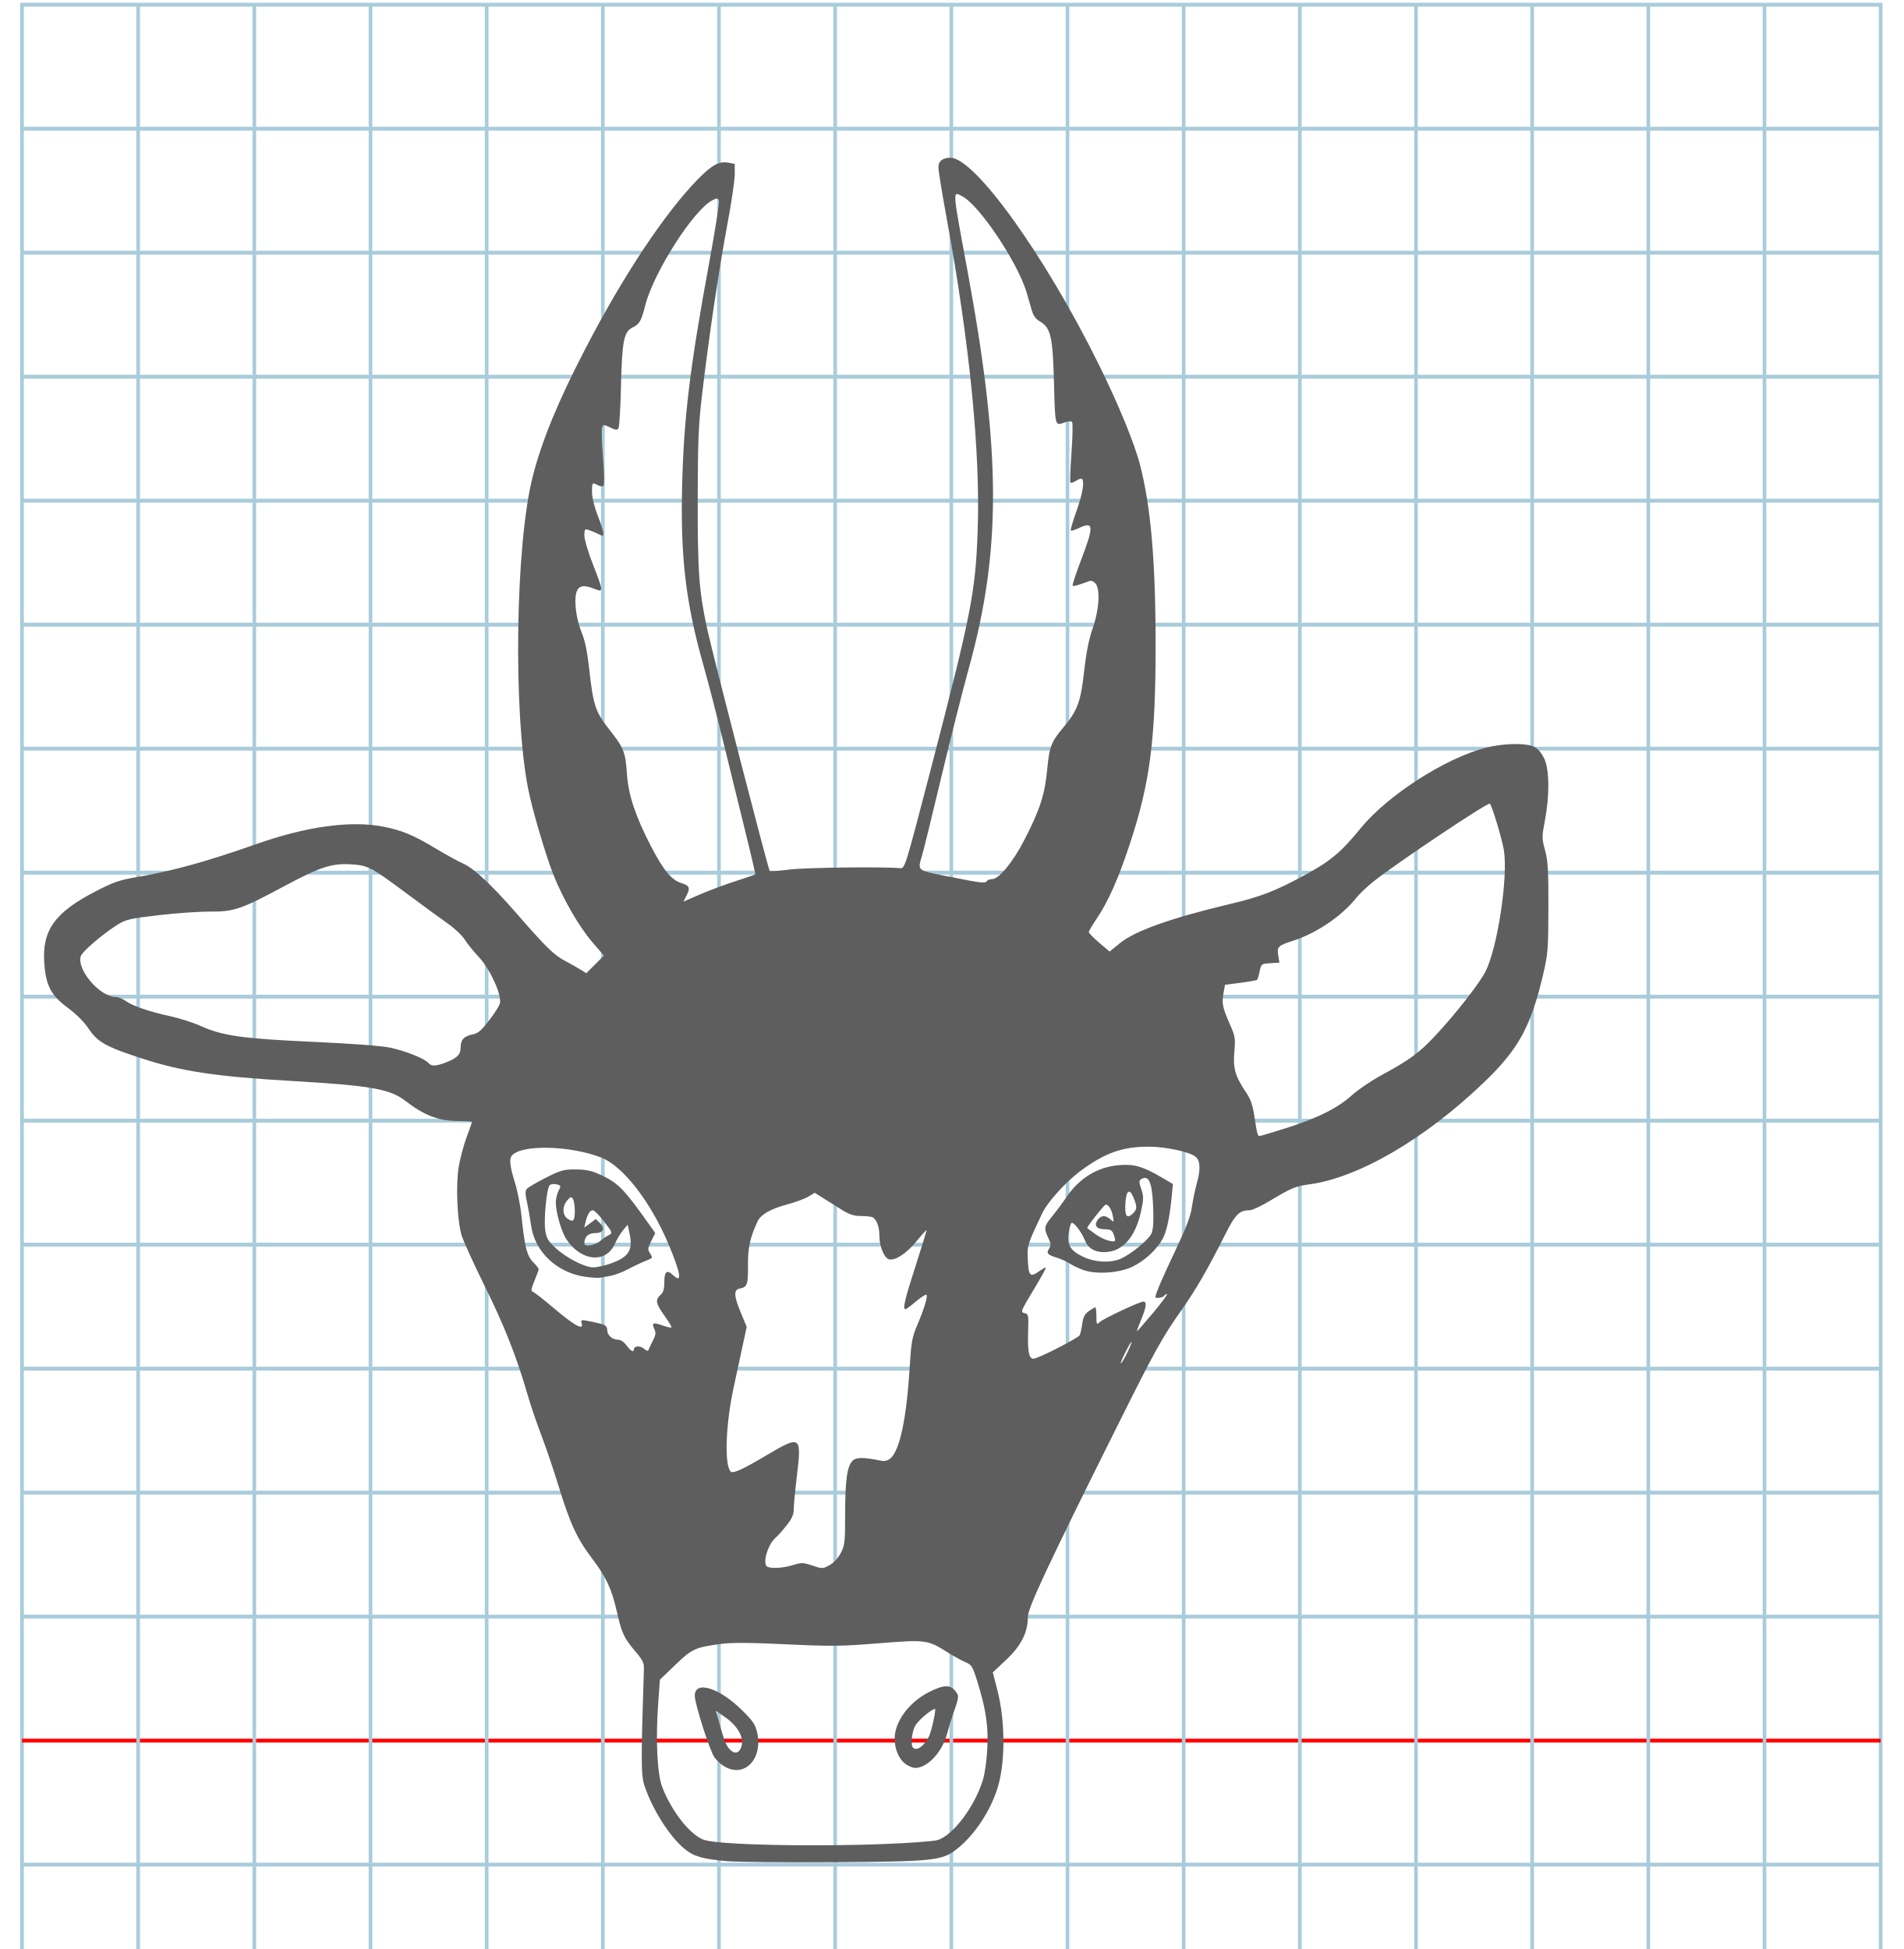
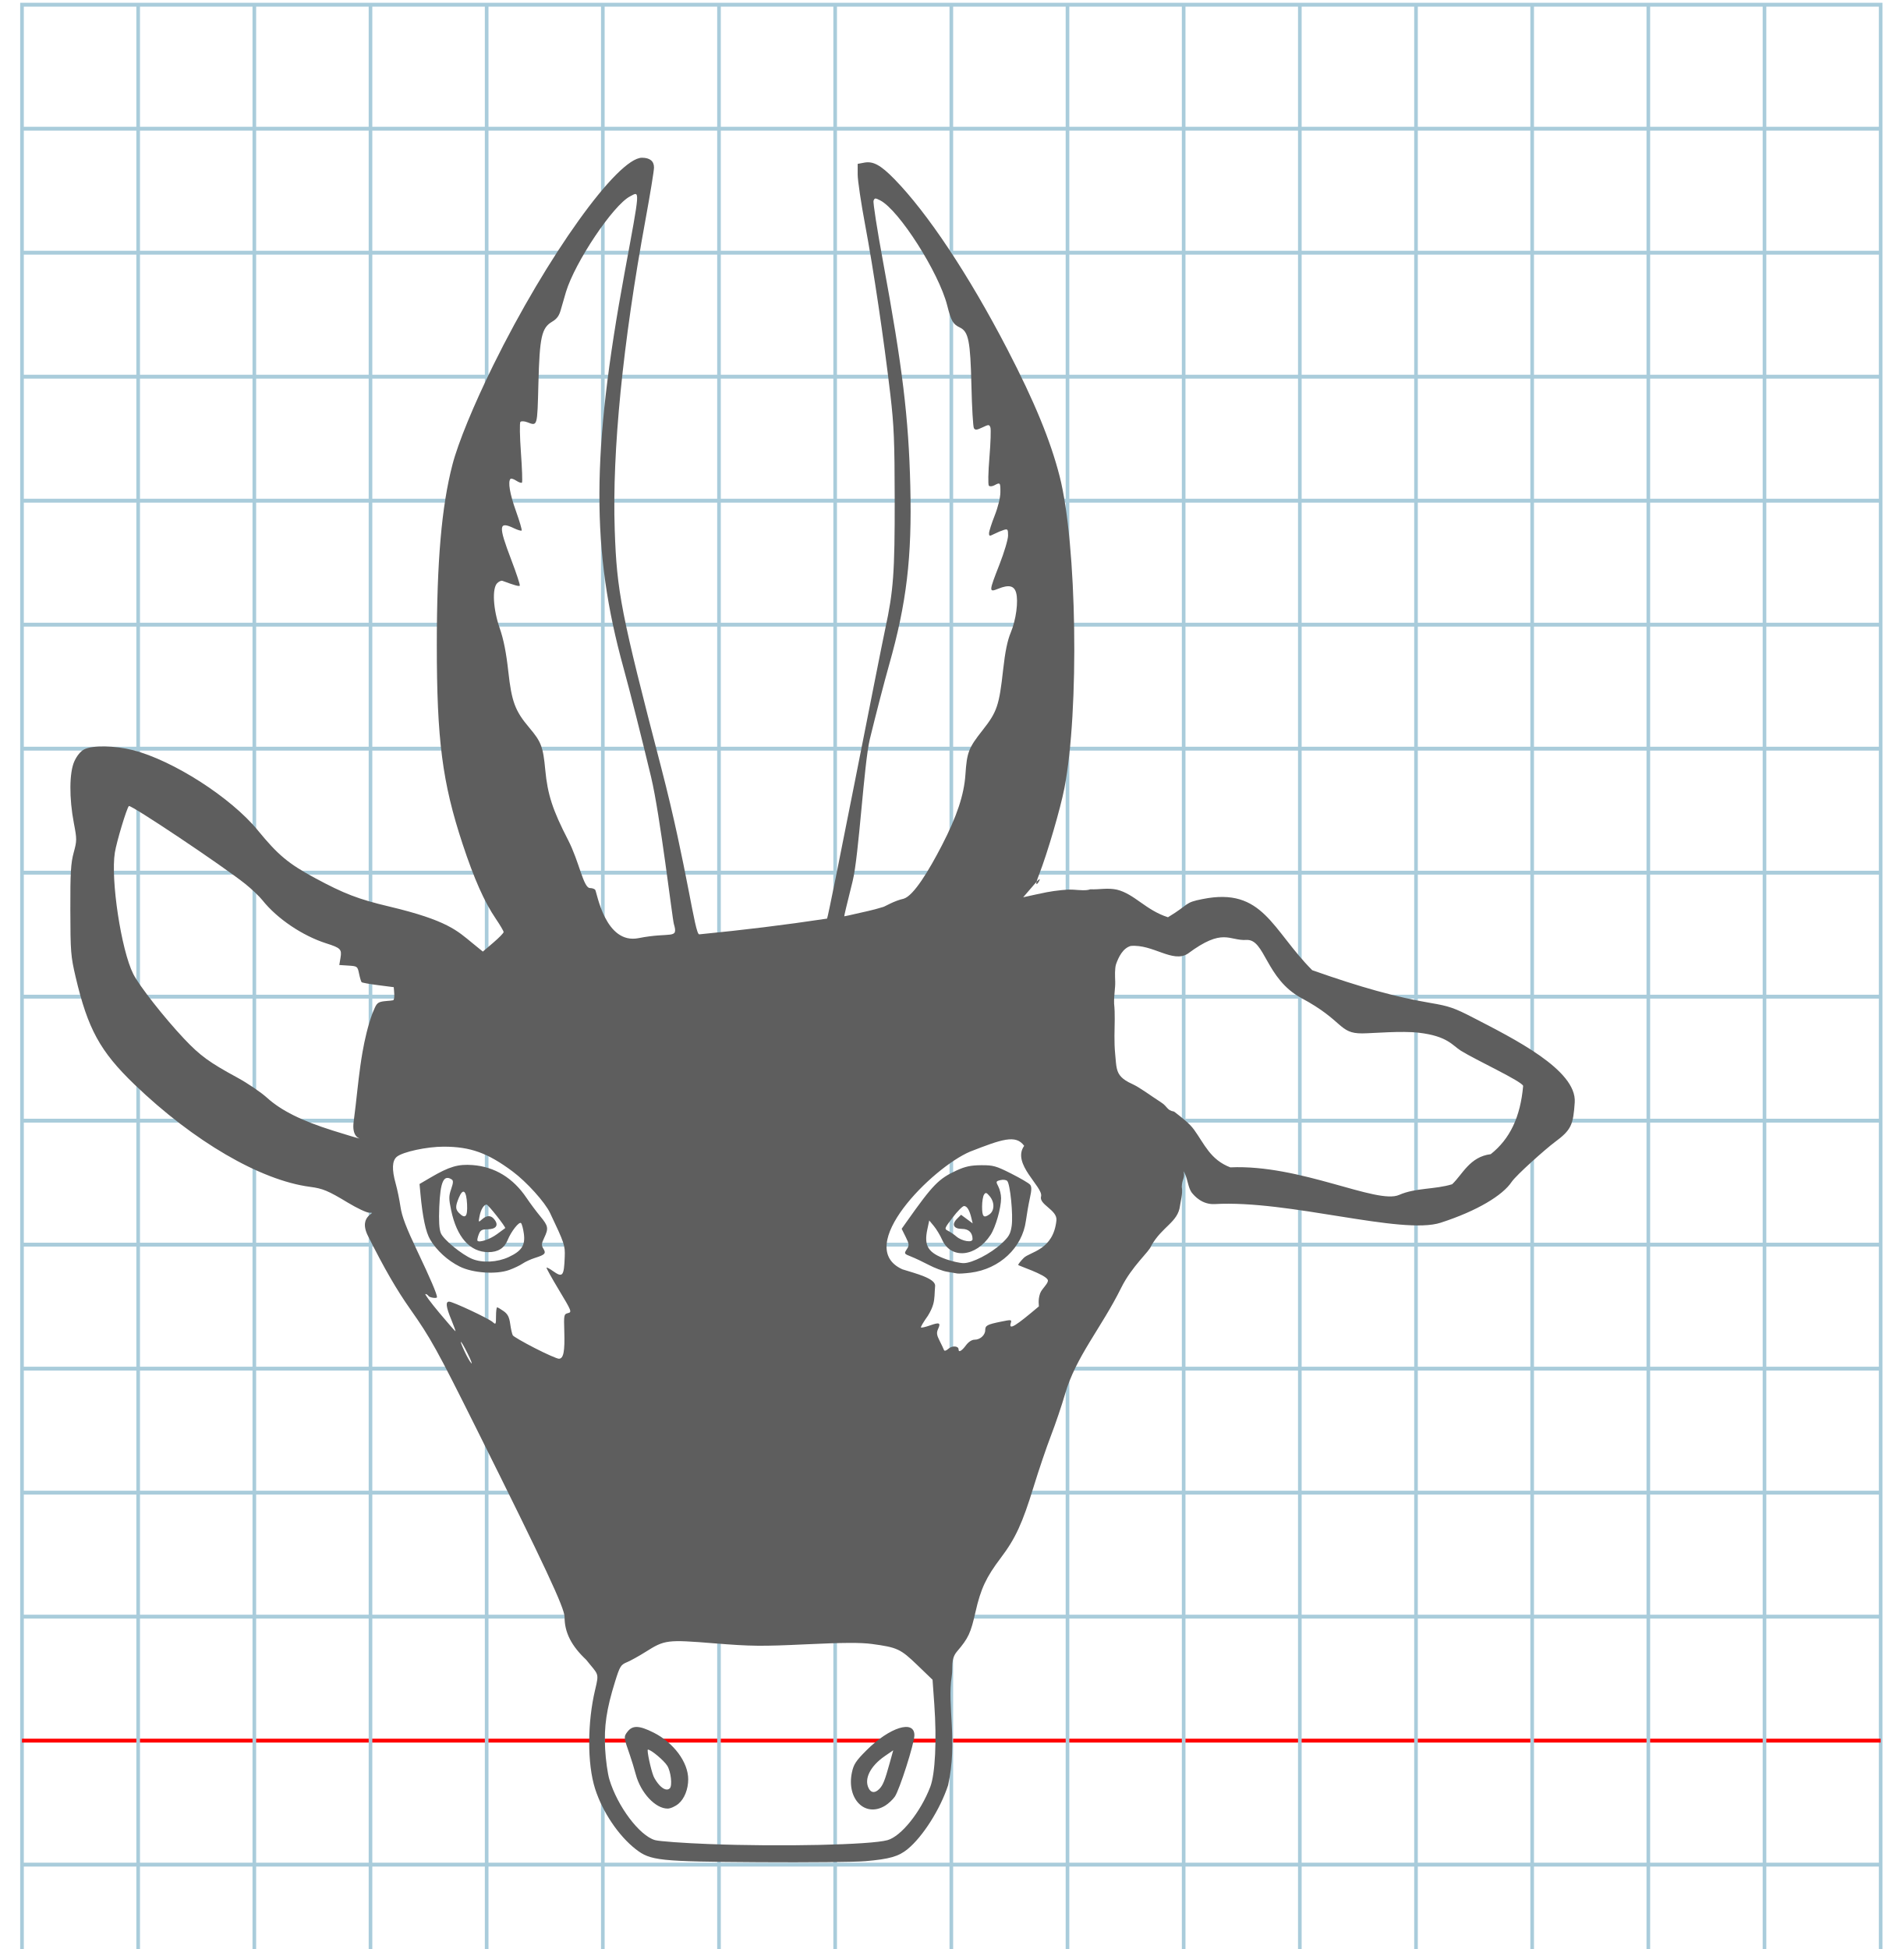
<svg xmlns="http://www.w3.org/2000/svg" version="1.1" id="Layer_1" x="0px" y="0px" width="1000" height="1024" viewBox="0 0 1000 1024" enable-background="new 0 0 512 512" xml:space="preserve">
  <defs id="defs70" />
  <g id="Grid" transform="matrix(1.907091,0,0,2.035829,11.55472,2.472511)">
    <rect x="0" stroke-miterlimit="10" width="512" height="512" id="rect4" y="0" style="fill:none;stroke:#a9ccdb;stroke-miterlimit:10" />
    <line stroke-miterlimit="10" x1="0" y1="32" x2="512" y2="32" id="line6" style="fill:none;stroke:#a9ccdb;stroke-miterlimit:10" />
    <line stroke-miterlimit="10" x1="0" y1="64" x2="512" y2="64" id="line8" style="fill:none;stroke:#a9ccdb;stroke-miterlimit:10" />
    <line stroke-miterlimit="10" x1="0" y1="96" x2="512" y2="96" id="line10" style="fill:none;stroke:#a9ccdb;stroke-miterlimit:10" />
    <line stroke-miterlimit="10" x1="0" y1="128" x2="512" y2="128" id="line12" style="fill:none;stroke:#a9ccdb;stroke-miterlimit:10" />
    <line stroke-miterlimit="10" x1="0" y1="160" x2="512" y2="160" id="line14" style="fill:none;stroke:#a9ccdb;stroke-miterlimit:10" />
    <line stroke-miterlimit="10" x1="0" y1="192" x2="512" y2="192" id="line16" style="fill:none;stroke:#a9ccdb;stroke-miterlimit:10" />
    <line stroke-miterlimit="10" x1="0" y1="224" x2="512" y2="224" id="line18" style="fill:none;stroke:#a9ccdb;stroke-miterlimit:10" />
    <line stroke-miterlimit="10" x1="0" y1="256" x2="512" y2="256" id="line20" style="fill:none;stroke:#a9ccdb;stroke-miterlimit:10" />
    <line stroke-miterlimit="10" x1="0" y1="288" x2="512" y2="288" id="line22" style="fill:none;stroke:#a9ccdb;stroke-miterlimit:10" />
    <line stroke-miterlimit="10" x1="0" y1="320" x2="512" y2="320" id="line24" style="fill:none;stroke:#a9ccdb;stroke-miterlimit:10" />
    <line stroke-miterlimit="10" x1="0" y1="352" x2="512" y2="352" id="line26" style="fill:none;stroke:#a9ccdb;stroke-miterlimit:10" />
    <line stroke-miterlimit="10" x1="0" y1="384" x2="512" y2="384" id="line28" style="fill:none;stroke:#a9ccdb;stroke-miterlimit:10" />
    <line stroke-miterlimit="10" x1="0" y1="416" x2="512" y2="416" id="line30" style="fill:none;stroke:#a9ccdb;stroke-miterlimit:10" />
    <line stroke-miterlimit="10" x1="0" y1="448" x2="512" y2="448" id="line32" style="fill:none;stroke:#ff0000;stroke-miterlimit:10" />
    <line stroke-miterlimit="10" x1="0" y1="480" x2="512" y2="480" id="line34" style="fill:none;stroke:#a9ccdb;stroke-miterlimit:10" />
    <line stroke-miterlimit="10" x1="32" y1="0" x2="32" y2="512" id="line36" style="fill:none;stroke:#a9ccdb;stroke-miterlimit:10" />
    <line stroke-miterlimit="10" x1="64" y1="0" x2="64" y2="512" id="line38" style="fill:none;stroke:#a9ccdb;stroke-miterlimit:10" />
    <line stroke-miterlimit="10" x1="96" y1="0" x2="96" y2="512" id="line40" style="fill:none;stroke:#a9ccdb;stroke-miterlimit:10" />
    <line stroke-miterlimit="10" x1="128" y1="0" x2="128" y2="512" id="line42" style="fill:none;stroke:#a9ccdb;stroke-miterlimit:10" />
    <line stroke-miterlimit="10" x1="160" y1="0" x2="160" y2="512" id="line44" style="fill:none;stroke:#a9ccdb;stroke-miterlimit:10" />
    <line stroke-miterlimit="10" x1="192" y1="0" x2="192" y2="512" id="line46" style="fill:none;stroke:#a9ccdb;stroke-miterlimit:10" />
    <line stroke-miterlimit="10" x1="224" y1="0" x2="224" y2="512" id="line48" style="fill:none;stroke:#a9ccdb;stroke-miterlimit:10" />
    <line stroke-miterlimit="10" x1="256" y1="0" x2="256" y2="512" id="line50" style="fill:none;stroke:#a9ccdb;stroke-miterlimit:10" />
    <line stroke-miterlimit="10" x1="288" y1="0" x2="288" y2="512" id="line52" style="fill:none;stroke:#a9ccdb;stroke-miterlimit:10" />
    <line stroke-miterlimit="10" x1="320" y1="0" x2="320" y2="512" id="line54" style="fill:none;stroke:#a9ccdb;stroke-miterlimit:10" />
    <line stroke-miterlimit="10" x1="352" y1="0" x2="352" y2="512" id="line56" style="fill:none;stroke:#a9ccdb;stroke-miterlimit:10" />
    <line stroke-miterlimit="10" x1="384" y1="0" x2="384" y2="512" id="line58" style="fill:none;stroke:#a9ccdb;stroke-miterlimit:10" />
    <line stroke-miterlimit="10" x1="416" y1="0" x2="416" y2="512" id="line60" style="fill:none;stroke:#a9ccdb;stroke-miterlimit:10" />
    <line stroke-miterlimit="10" x1="448" y1="0" x2="448" y2="512" id="line62" style="fill:none;stroke:#a9ccdb;stroke-miterlimit:10" />
    <line stroke-miterlimit="10" x1="480" y1="0" x2="480" y2="512" id="line64" style="fill:none;stroke:#a9ccdb;stroke-miterlimit:10" />
  </g>
-   <path style="fill:#5e5e5e" d="m 381.818,977.847 c -12.638,-1.116 -17.33,-2.46 -22.036,-6.308 -8.001,-6.544 -17.165,-20.996 -21.287,-33.572 -1.756,-5.358 -1.785,-13.463 -0.218,-61.247 0.098,-2.977 -0.723,-4.641 -4.438,-9 -6.031,-7.076 -7.21,-9.598 -9.757,-20.862 -2.738,-12.107 -5.578,-18.178 -13.258,-28.334 -7.733,-10.226 -11.355,-18.087 -17.35,-37.652 -2.612,-8.525 -6.695,-20.554 -9.073,-26.731 -2.378,-6.177 -5.691,-15.963 -7.362,-21.747 -5.669,-19.62 -12.135,-35.965 -22.558,-57.022 -5.717,-11.55 -11.13,-23.475 -12.029,-26.5 -2.265,-7.623 -3.04,-26.141 -1.495,-35.718 0.687,-4.257 2.549,-11.268 4.139,-15.579 1.59,-4.311 2.89,-8 2.89,-8.196 0,-0.196 -3.271,-0.374 -7.27,-0.395 -10.318,-0.054 -17.797,-2.906 -27.73,-10.574 -8.19,-6.322 -18.213,-8.066 -60.5,-10.523 -38.862,-2.259 -56.964,-4.975 -77.5,-11.63 -19.269,-6.244 -23.664,-8.677 -28.346,-15.688 -2.429,-3.637 -6.509,-7.728 -11.074,-11.104 -8.769,-6.485 -11.504,-11.721 -12.317,-23.576 -1.169,-17.058 5.534,-26.47 26.628,-37.391 9.934,-5.143 12.737,-6.11 22.479,-7.759 18.095,-3.063 36.556,-8.176 62.13,-17.209 26.31,-9.293 49.601,-12.524 66.662,-9.246 9.826,1.888 16.018,4.453 27.615,11.441 5.348,3.222 11.893,6.813 14.545,7.98 5.688,2.501 15.221,11.432 28.467,26.669 15.003,17.257 19.313,21.455 25.211,24.554 3.025,1.589 6.739,3.682 8.253,4.651 l 2.753,1.762 4.631,-4.631 4.631,-4.631 -6.012,-6.985 c -7.063,-8.206 -15.632,-23.069 -20.594,-35.719 -4.228,-10.779 -11.192,-34.557 -13.261,-45.279 -7.906,-40.966 -6.58,-128.276 2.488,-163.792 4.806,-18.825 13.296,-39.448 27.552,-66.929 20.138,-38.819 41.817,-71.458 59.371,-89.387 7.116,-7.268 11.065,-9.414 15.714,-8.542 l 3.472,0.651 0,5.609 c 0,3.085 -1.78,15.072 -3.955,26.639 -4.358,23.173 -9.781,59.708 -13.215,89.03 -1.893,16.161 -2.233,24.378 -2.278,55 -0.056,38.286 0.662,48.118 4.965,68 2.942,13.593 32.084,126.435 32.85,127.201 0.305,0.306 4.96,-0.015 10.344,-0.712 8.254,-1.068 49.217,-1.576 58.241,-0.722 2.422,0.229 2.62,-0.412 16.244,-52.768 21.147,-81.265 23.338,-92.472 24.439,-125 1.399,-41.317 -4.22,-97.908 -16.2,-163.16 -2.44,-13.288 -4.436,-25.535 -4.436,-27.215 0,-3.352 2.189,-5.125 6.325,-5.125 12.836,0 49.845,51.631 78.071,108.917 10.369,21.043 18.528,40.912 21.497,52.348 5.705,21.976 8.199,50.733 8.209,94.653 0.011,49.903 -2.898,72.385 -13.534,104.601 -6.067,18.379 -11.408,30.411 -17.442,39.296 -2.269,3.342 -4.126,6.496 -4.126,7.01 0,0.513 2.457,3.033 5.461,5.598 l 5.46,4.665 5.444,-4.434 c 7.947,-6.473 26.968,-13.244 57.635,-20.518 16.163,-3.833 23.648,-6.707 38.858,-14.92 14.084,-7.604 19.448,-12.079 30.142,-25.14 14.065,-17.179 44.461,-36.694 65.556,-42.09 9.499,-2.429 21.315,-2.621 25.581,-0.415 1.915,0.99 3.831,3.3 5.184,6.25 2.689,5.865 2.801,19.329 0.269,32.546 -1.616,8.438 -1.611,9.187 0.105,15.5 1.507,5.544 1.795,10.491 1.752,30.133 -0.048,21.949 -0.231,24.266 -2.768,35.11 -6.387,27.295 -12.853,39.137 -30.821,56.438 -31.133,29.977 -66.263,50.474 -92.358,53.887 -6.686,0.874 -9.436,2.024 -19.785,8.266 -4.832,2.915 -9.873,5.299 -11.203,5.299 -5.487,0 -7.537,2.083 -13.238,13.453 -8.623,17.197 -14.991,28.223 -22.263,38.547 -10.661,15.135 -14.02,21.206 -34.854,63 -35.934,72.087 -46.189,94.01 -46.173,98.712 0.029,8.041 -3.546,15.114 -11.337,22.436 l -7.075,6.648 2.379,9.227 c 4.288,16.632 4.278,38.535 -0.023,51.977 -3.88,12.126 -12.322,24.667 -21.33,31.684 -7.746,6.035 -12.096,6.495 -64.599,6.84 -25.575,0.168 -50.851,-0.079 -56.169,-0.549 z m 82.169,-8.98 c 13.475,-0.515 26.28,-1.446 28.456,-2.069 8.168,-2.34 19.748,-17.744 24.001,-31.926 0.907,-3.025 1.906,-10.225 2.22,-16 0.64,-11.767 -0.705,-20.884 -5.218,-35.357 -2.518,-8.076 -2.985,-8.836 -6.27,-10.209 -1.952,-0.816 -6.318,-3.232 -9.702,-5.368 -10.134,-6.401 -11.248,-6.541 -36.102,-4.541 -19.533,1.571 -24.733,1.626 -48.385,0.513 -19.465,-0.916 -28.624,-0.961 -34.5,-0.168 -13.293,1.794 -15.002,2.588 -23.778,11.04 l -8.051,7.754 -0.918,12.918 c -1.342,18.874 -0.477,36.602 2.115,43.362 5.092,13.28 15.331,26.023 22.499,28.002 8.969,2.476 55.673,3.498 93.633,2.048 z m -83.611,-40.899 c -1.711,-1.044 -4.005,-3.179 -5.096,-4.746 -2.479,-3.558 -10.292,-28.061 -10.292,-32.278 0,-8.287 12.989,-4.221 25.116,7.862 5.562,5.542 6.788,7.392 7.693,11.614 3.001,13.995 -6.897,23.965 -17.421,17.548 z m 8.576,-9.029 c 2.637,-4.927 -0.729,-11.744 -8.409,-17.027 l -4.431,-3.049 1.884,6.799 c 2.537,9.156 3.526,11.604 5.479,13.556 2.195,2.195 4.208,2.092 5.477,-0.279 z m 86.141,7.37 c -3.099,-2.608 -5.09,-7.613 -5.1,-12.82 -0.017,-8.957 7.635,-19.281 18.207,-24.565 7.547,-3.771 10.973,-3.901 13.635,-0.518 2.114,2.688 2.082,3.009 -1.24,12.466 -0.87,2.475 -2.25,7.004 -3.068,10.064 -2.582,9.658 -10.285,17.923 -16.713,17.932 -1.47,0.002 -4.045,-1.15 -5.721,-2.561 z m 9.951,-9.686 c 1.174,-1.238 2.598,-3.375 3.165,-4.75 1.431,-3.474 3.655,-14 2.958,-14 -1.628,0 -8.446,5.695 -10.184,8.507 -1.914,3.098 -2.737,10.418 -1.329,11.826 1.254,1.254 3.255,0.667 5.39,-1.583 z m -68.557,-94.313 c 4.608,-1.421 5.416,-1.402 10.308,0.238 5.17,1.733 5.402,1.728 8.936,-0.198 2.227,-1.213 4.522,-3.68 5.942,-6.384 2.143,-4.083 2.313,-5.608 2.313,-20.701 0,-17.778 1.083,-25.252 4.046,-27.934 1.928,-1.745 5.874,-1.725 14.491,0.073 2.175,0.454 3.668,0.113 5.257,-1.199 4.868,-4.018 8.448,-20.843 10.072,-47.332 0.845,-13.788 1.281,-16.273 3.942,-22.5 3.66,-8.563 5.715,-15.309 4.91,-16.115 -0.331,-0.331 -2.795,1.247 -5.475,3.506 -2.68,2.26 -5.181,4.109 -5.558,4.109 -1.581,0 -0.359,-5.226 5.322,-22.768 3.304,-10.203 5.89,-18.668 5.746,-18.811 -0.144,-0.144 -2.56,2.547 -5.369,5.98 -5.052,6.173 -10.861,10.03 -14.175,9.413 -2.549,-0.475 -5.207,-6.664 -5.209,-12.129 0,-4.773 -1.281,-8.503 -3.401,-9.919 -0.605,-0.404 -3.37,-0.742 -6.144,-0.75 -4.004,-0.012 -6.17,-0.723 -10.5,-3.448 -3.001,-1.888 -7.363,-4.628 -9.695,-6.088 l -4.239,-2.655 -3.261,1.984 c -1.794,1.091 -6.861,2.956 -11.261,4.144 -8.898,2.403 -13.802,5.249 -15.562,9.031 -3.931,8.446 -5.078,13.771 -4.981,23.122 0.104,9.992 -0.38,11.299 -4.457,12.049 -3.085,0.567 -2.924,3.967 0.585,12.398 l 3.205,7.699 -2.292,10.625 c -1.261,5.844 -3.354,15.575 -4.651,21.625 -4.143,19.318 -4.851,40.396 -1.47,43.777 1.207,1.207 6.221,-1.075 18.912,-8.608 17.805,-10.569 18.39,-10.181 15.91,10.52 -0.943,7.871 -1.711,15.958 -1.707,17.971 0.01,2.743 -0.953,4.873 -3.826,8.5 -2.109,2.662 -4.617,5.485 -5.573,6.273 -4.31,3.551 -7.314,14.206 -4.343,15.405 2.493,1.006 8.358,0.607 13.25,-0.901 z m 176.037,-112.32 c 3.349,-7.229 2.118,-6.372 -1.629,1.133 -1.716,3.438 -2.585,5.74 -1.931,5.117 0.654,-0.623 2.256,-3.436 3.56,-6.25 z m -36.936,-1.691 c 5.98,-3.066 11.187,-6.082 11.57,-6.702 0.383,-0.62 0.994,-3.286 1.356,-5.924 0.508,-3.695 1.305,-5.256 3.47,-6.798 1.546,-1.101 3.079,-2.001 3.406,-2.001 0.328,0 0.596,2.095 0.596,4.655 0,4.367 0.108,4.558 1.75,3.078 2.111,-1.902 20.933,-10.733 22.875,-10.733 1.982,0 1.665,2.678 -1.117,9.448 -1.345,3.271 -2.347,6.034 -2.226,6.14 0.12,0.106 3.941,-4.258 8.49,-9.698 4.549,-5.44 7.838,-9.89 7.309,-9.89 -0.529,0 -1.24,0.45 -1.58,1 -0.562,0.909 -4.5,1.477 -4.5,0.649 0,-1.62 3.467,-9.747 10.212,-23.933 5.981,-12.582 8.226,-18.465 8.963,-23.5 0.541,-3.694 1.679,-9.191 2.527,-12.216 2.096,-7.469 1.894,-12.099 -0.617,-14.132 -3.183,-2.578 -15.802,-5.29 -24.586,-5.285 -14.049,0.008 -23.193,3.299 -36.244,13.045 -7.409,5.533 -16.968,16.136 -19.659,21.807 -7.565,15.942 -7.924,17.017 -7.698,23.064 0.381,10.214 1.099,11.062 6.254,7.391 1.629,-1.16 3.117,-1.948 3.306,-1.75 0.189,0.198 -2.772,5.534 -6.581,11.859 -6.605,10.968 -6.822,11.525 -4.693,12.035 2.132,0.511 2.22,0.939 1.948,9.523 -0.338,10.672 0.403,14.441 2.84,14.441 0.966,0 6.649,-2.509 12.629,-5.575 z m 13.399,-41.081 c -2.475,-0.896 -5.625,-2.403 -7,-3.348 -1.375,-0.945 -4.3,-2.285 -6.5,-2.978 -5.266,-1.658 -5.916,-2.379 -4.373,-4.85 1.081,-1.732 1.014,-2.65 -0.418,-5.652 -2.407,-5.047 -2.195,-6.224 2.041,-11.34 2.062,-2.491 5.325,-6.869 7.25,-9.728 7.022,-10.431 16.675,-16.306 28.253,-17.198 7.638,-0.588 12.291,0.787 22.084,6.526 l 5.837,3.421 -0.473,5.151 c -1.123,12.24 -2.804,20.15 -5.11,24.048 -3.389,5.73 -9.147,10.997 -15.473,14.155 -6.91,3.449 -19.211,4.294 -26.118,1.793 z m 19.553,-5.802 c 5.498,-2.297 15.037,-10.137 16.432,-13.507 0.869,-2.098 1.128,-6.458 0.821,-13.801 -0.555,-13.262 -2.295,-17.117 -6.514,-14.436 -0.932,0.592 -0.873,1.739 0.256,5.018 1.278,3.711 1.282,5.123 0.031,11.126 -2.97,14.244 -9.901,22.058 -19.565,22.058 -5.039,0 -8.412,-2.103 -10.102,-6.299 -1.843,-4.575 -6.072,-9.942 -7.057,-8.957 -0.46,0.46 -1.125,2.944 -1.478,5.52 -0.837,6.108 1.111,9.124 7.949,12.308 6.013,2.8 13.897,3.198 19.227,0.971 z m -3.496,-12.891 c -0.818,-2.152 -1.65,-2.651 -4.41,-2.651 -4.489,0 -6.099,-1.91 -4.062,-4.818 1.847,-2.636 4.08,-2.78 6.739,-0.432 1.939,1.712 1.967,1.677 1.323,-1.655 -0.673,-3.482 -2.259,-6.095 -3.698,-6.095 -0.833,0 -10.331,12.05 -9.766,12.39 0.174,0.105 2.109,1.523 4.3,3.151 3.74,2.78 9.672,4.72 10.3,3.37 0.156,-0.334 -0.171,-1.801 -0.725,-3.259 z m 10.371,-11.223 c 1.956,-1.955 1.972,-3.533 0.086,-8.049 -2.191,-5.243 -3.961,-3.827 -4.312,3.45 -0.318,6.596 0.902,7.923 4.226,4.599 z m -262.429,71.678 c 0,-1.86 3.35,-2.101 5.291,-0.381 1.272,1.127 2.144,1.369 2.393,0.663 0.215,-0.611 1.246,-2.789 2.292,-4.839 1.522,-2.985 1.681,-4.209 0.8,-6.143 -1.518,-3.33 -0.769,-3.668 4.225,-1.906 2.372,0.837 4.513,1.321 4.758,1.076 0.245,-0.245 -1.4,-3.023 -3.656,-6.173 -4.617,-6.448 -4.975,-8.302 -2.102,-10.902 1.469,-1.33 2,-3.08 2,-6.596 0,-5.766 1.329,-6.883 4.57,-3.838 4.945,4.645 4.207,-0.534 -2.289,-16.066 -9.358,-22.375 -23.987,-41.244 -35.429,-45.699 -16.636,-6.477 -42.688,-6.931 -47.087,-0.821 -1.301,1.807 -0.792,5.837 1.769,14.02 1.377,4.4 2.955,12.5 3.507,18 1.578,15.719 2.796,20.492 6.068,23.763 1.59,1.59 2.89,3.246 2.89,3.68 0,0.434 -0.994,3.181 -2.208,6.104 -1.754,4.221 -1.93,5.407 -0.855,5.765 0.744,0.248 5.451,3.916 10.459,8.151 11.778,9.96 16.531,12.532 15.157,8.203 -0.548,-1.728 -0.24,-1.763 5.348,-0.612 7.123,1.468 8.1,2.002 8.1,4.433 0,2.592 2.675,5.012 5.542,5.012 1.506,0 3.224,1.117 4.617,3 2.182,2.951 3.842,3.862 3.842,2.107 z m -25,-38.092 c -15.242,-1.937 -27.133,-13.105 -29.033,-27.269 -0.461,-3.435 -1.402,-8.797 -2.092,-11.915 -0.957,-4.326 -0.978,-6.002 -0.088,-7.074 0.641,-0.773 5.114,-3.397 9.94,-5.831 7.946,-4.008 9.434,-4.421 15.773,-4.377 5.396,0.038 8.329,0.66 12.798,2.717 9.509,4.375 12.504,7.444 26.302,26.96 l 2.634,3.725 -2.095,4.234 c -1.913,3.866 -1.962,4.435 -0.572,6.557 1.473,2.248 1.399,2.372 -2.272,3.809 -2.087,0.817 -6.269,2.79 -9.294,4.385 -3.025,1.595 -7.3,3.201 -9.5,3.57 -2.2,0.368 -4.675,0.791 -5.5,0.939 -0.825,0.148 -3.975,-0.045 -7,-0.429 z m 12.693,-6.998 c 9.644,-3.389 11.927,-6.973 10.051,-15.771 l -0.996,-4.668 -2.451,2.961 c -1.348,1.628 -3.29,4.848 -4.314,7.154 -4.646,10.458 -17.838,9.15 -25.455,-2.524 -2.655,-4.069 -5.531,-14.13 -5.521,-19.313 0,-1.846 0.651,-4.591 1.439,-6.102 1.365,-2.616 1.313,-2.776 -1.079,-3.377 -1.382,-0.347 -2.99,-0.153 -3.574,0.432 -1.581,1.581 -3.2,17.979 -2.341,23.706 0.631,4.206 1.474,5.654 5.399,9.271 5.717,5.268 15.322,10.214 19.836,10.214 1.851,0 5.904,-0.892 9.008,-1.983 z m -5.193,-12.026 c 1.1,-0.957 3.001,-2.257 4.225,-2.888 2.21,-1.139 2.194,-1.187 -2.322,-7.125 -2.501,-3.288 -5.173,-5.978 -5.94,-5.978 -1.559,0 -2.857,2.121 -3.858,6.304 l -0.671,2.804 3.052,-2.257 3.052,-2.257 2.119,2.119 c 2.947,2.947 1.8,5.286 -2.592,5.286 -3.538,0 -5.567,1.971 -5.567,5.409 0,2.014 5.637,1.074 8.5,-1.419 z m -13.515,-15.8 c -0.01,-2.58 -0.468,-5.366 -1.02,-6.191 -0.858,-1.28 -1.295,-1.154 -2.985,0.861 -2.651,3.161 -2.565,7.616 0.183,9.541 3.017,2.113 3.839,1.207 3.822,-4.211 z m 373.481,-43.295 c 16.525,-5.204 27.203,-10.523 34.648,-17.261 3.228,-2.921 10.26,-7.693 15.627,-10.605 14.713,-7.982 19.593,-11.545 27.969,-20.423 10.353,-10.972 23.559,-27.805 26.689,-34.018 6.333,-12.571 11.945,-49.641 9.659,-63.799 -0.925,-5.732 -6.212,-23.278 -7.359,-24.425 -0.925,-0.926 -49.377,31.491 -61.191,40.94 -3.304,2.643 -7.367,6.512 -9.027,8.599 -7.661,9.626 -20.97,18.612 -33.481,22.605 -7.572,2.417 -8.242,3.098 -7.481,7.604 l 0.637,3.771 -4.788,0.308 c -4.695,0.302 -4.804,0.384 -5.602,4.249 -0.448,2.167 -1.05,4.176 -1.338,4.465 -0.288,0.288 -4.204,0.996 -8.701,1.573 l -8.177,1.049 -0.793,4.486 c -0.947,5.356 -0.528,7.372 3.384,16.298 2.773,6.327 2.937,7.365 2.307,14.595 -0.75,8.596 0.498,12.778 6.439,21.581 2.139,3.169 3.264,6.5 4.117,12.187 1.372,9.148 1.677,10.326 2.681,10.326 0.411,0 6.613,-1.847 13.781,-4.104 z M 234.217,558.217 c 6.008,-2.328 7.77,-4.127 7.77,-7.928 0,-4.011 1.827,-5.974 6.352,-6.823 2.737,-0.513 4.508,-2.018 8.57,-7.279 2.816,-3.648 5.39,-7.709 5.72,-9.024 1.083,-4.317 -5.161,-18.054 -11.041,-24.29 -2.852,-3.025 -6.22,-7.194 -7.484,-9.264 -1.264,-2.07 -5.294,-5.868 -8.957,-8.441 -3.663,-2.572 -13.41,-9.702 -21.66,-15.843 -18.727,-13.94 -20.166,-14.683 -29.5,-15.226 -9.814,-0.571 -16.083,1.52 -35,11.674 -22.228,11.931 -26.174,13.28 -38.552,13.18 -5.667,-0.045 -17.836,0.797 -27.041,1.872 -15.162,1.771 -17.201,2.243 -21.661,5.015 -7.857,4.884 -18.774,14.298 -19.38,16.711 -1.857,7.398 10.348,21.322 18.69,21.322 1.175,0 3.425,0.918 5.001,2.041 3.726,2.653 12.218,5.558 23.443,8.018 4.95,1.085 12.04,3.352 15.755,5.038 11.539,5.235 21.948,6.72 58.829,8.389 20.854,0.944 36.236,2.105 40.916,3.089 7.971,1.676 18.222,5.783 20.108,8.055 1.498,1.805 3.926,1.729 9.122,-0.285 z m 152.287,-95.299 c 5.479,-1.755 10.097,-3.326 10.262,-3.491 0.165,-0.165 -2.368,-11.045 -5.629,-24.177 -3.261,-13.132 -8.445,-34.227 -11.52,-46.877 -3.075,-12.65 -7.63,-30.198 -10.122,-38.996 -9.224,-32.564 -12.072,-56.579 -11.15,-94.004 0.887,-36.019 4.105,-62.533 14.278,-117.647 3.111,-16.856 5.374,-31.384 5.029,-32.285 -0.568,-1.479 -0.909,-1.493 -3.517,-0.145 -9.872,5.105 -30.73,37.801 -35.157,55.111 -2.161,8.45 -2.974,9.855 -6.781,11.723 -4.436,2.176 -5.417,7.177 -5.958,30.379 -0.271,11.625 -0.862,21.733 -1.313,22.463 -0.669,1.082 -1.484,1.011 -4.411,-0.385 -3.378,-1.611 -3.63,-1.612 -4.244,-0.011 -0.359,0.936 -0.131,8.011 0.507,15.724 0.656,7.927 0.783,14.4 0.292,14.89 -0.491,0.491 -1.756,0.393 -2.91,-0.225 -3.05,-1.632 -3.176,-1.486 -3.139,3.657 0.021,2.838 1.227,7.77 2.996,12.25 1.629,4.125 2.963,8.299 2.966,9.276 0,1.61 -0.253,1.645 -2.746,0.377 -1.512,-0.769 -3.763,-1.711 -5,-2.093 -2.049,-0.632 -2.25,-0.368 -2.25,2.95 0,2.004 2.025,8.823 4.5,15.153 5.662,14.481 5.676,14.793 0.574,12.751 -5.496,-2.199 -8.249,-1.58 -9.293,2.087 -1.288,4.525 0.022,14.278 2.821,21.005 1.746,4.196 2.943,10.047 3.99,19.495 2.091,18.88 3.197,22.136 10.794,31.779 7.398,9.39 8.217,11.513 9.024,23.39 0.719,10.578 4.485,21.9 12.333,37.076 6.801,13.152 11.03,18.307 16.316,19.891 4.292,1.286 4.716,2.465 2.458,6.832 l -1.483,2.868 8.761,-3.8 c 4.818,-2.09 13.244,-5.236 18.723,-6.991 z m 131.983,-0.045 c 0.34,-0.55 1.581,-1 2.758,-1 3.552,0 10.898,-8.957 16.929,-20.641 8.077,-15.648 10.729,-23.811 11.937,-36.748 1.131,-12.114 2.122,-14.735 8.364,-22.111 7.506,-8.87 9.302,-13.679 11.059,-29.615 1.094,-9.915 2.46,-16.797 4.511,-22.715 3.472,-10.021 4.076,-20.893 1.313,-23.656 -0.896,-0.896 -2.134,-1.442 -2.75,-1.213 -6.332,2.351 -8.652,3.002 -9.1,2.553 -0.291,-0.291 1.722,-6.432 4.475,-13.647 6.857,-17.974 6.645,-20.388 -1.449,-16.528 -1.937,0.924 -3.742,1.459 -4.011,1.189 -0.27,-0.27 1.075,-4.869 2.987,-10.22 3.236,-9.055 4.321,-15.471 2.863,-16.93 -0.338,-0.338 -1.702,0.098 -3.031,0.969 -1.329,0.871 -2.673,1.327 -2.986,1.014 -0.313,-0.313 -0.069,-7.434 0.543,-15.823 0.612,-8.389 0.731,-15.636 0.264,-16.103 -0.467,-0.467 -2.077,-0.383 -3.577,0.188 -5.432,2.065 -5.277,2.602 -5.867,-20.213 -0.637,-24.624 -1.686,-29.346 -7.245,-32.626 -2.489,-1.468 -3.67,-3.108 -4.543,-6.304 -0.649,-2.376 -1.864,-6.57 -2.7,-9.32 -4.782,-15.727 -24.757,-45.538 -33.624,-50.18 -5.328,-2.789 -5.477,-4.926 2.779,39.787 17.526,94.912 17.682,146.16 0.633,207.892 -3.266,11.825 -9.804,37.7 -14.529,57.5 -4.725,19.8 -9.246,38.219 -10.046,40.931 -2.475,8.391 -3.152,7.84 13.795,11.224 17.503,3.495 19.403,3.715 20.25,2.344 z" id="path3807" />
+   <path style="fill:#5e5e5e" d="m 454.744,977.847 c 12.638,-1.116 17.33,-2.46 22.036,-6.308 8.001,-6.544 17.165,-20.996 21.287,-33.572 5.105,-22.929 -0.539,-41.802 1.913,-57.27 0.733,-4.624 -0.671,-8.944 2.743,-12.977 6.031,-7.076 7.21,-9.598 9.757,-20.862 2.738,-12.107 5.578,-18.178 13.258,-28.334 7.733,-10.226 11.355,-18.087 17.35,-37.652 2.612,-8.525 6.695,-20.554 9.073,-26.731 2.378,-6.177 5.691,-15.963 7.362,-21.747 5.669,-19.62 19.048,-34.708 29.47,-55.765 5.717,-11.55 14.9,-19.076 15.799,-22.101 5.789,-10.262 14.043,-12.291 15.114,-21.051 0.308,-2.521 1.5,-6.019 0.959,-9.878 -0.004,-4.1 1.754,-4.332 0.948,-8.066 -3.195,-6.647 -4.985,-4.412 -8.4,-5.289 -1.825,-0.766 -2.232,-1.554 -5.862,-4.435 -2.748,-2.058 -2.769,-0.059 -6.986,-1.787 -3.625,-0.351 -3.711,-4.883 -3.905,-7.896 -0.089,-1.381 -1.799,-1.812 -1.353,-2.469 0.897,-1.321 -4.91,-1.678 -1.453,-1.158 2.783,0.403 1.502,9.667 4.246,10.805 3.983,1.651 10.305,7.218 13.685,7.454 13.4,0.619 10.611,10.353 14.155,15.667 1.619,2.112 5.687,6.519 12.168,6.197 38.862,-2.259 98.226,16.438 118.762,9.783 19.269,-6.244 32.551,-14.396 37.232,-21.406 2.429,-3.637 18.061,-17.504 22.626,-20.88 8.769,-6.485 9.727,-9.055 10.539,-20.91 1.169,-17.058 -32.193,-33.58 -53.288,-44.5 -9.934,-5.143 -12.737,-6.11 -22.479,-7.759 -18.095,-3.063 -36.556,-8.176 -62.13,-17.209 -21.142,-21.156 -25.786,-43.815 -57.597,-37.378 -9.826,1.888 -6.592,2.568 -18.189,9.556 -11.676,-3.706 -17.61,-12.267 -26.893,-14.513 -4.92,-1.044 -9.263,0.041 -13.952,-0.166 -1.982,0.803 -5.531,0.43 -8.804,0.194 -2.214,-0.119 -4.313,0.015 -6.405,0.249 -2.774,0.279 -5.149,0.625 -7.586,1.079 -1.945,0.384 -3.788,0.773 -5.64,1.173 -2.189,0.473 -4.389,0.964 -6.784,1.485 l 6.012,-6.985 c 7.063,-8.206 -2.586,7.59 2.376,-5.06 4.228,-10.779 11.192,-34.557 13.261,-45.279 7.906,-40.966 6.58,-128.276 -2.488,-163.792 -4.806,-18.825 -13.296,-39.448 -27.552,-66.929 -20.138,-38.819 -41.817,-71.458 -59.371,-89.387 -7.116,-7.268 -11.065,-9.414 -15.714,-8.542 l -3.472,0.651 0,5.609 c 0,3.085 1.78,15.072 3.955,26.639 4.358,23.173 9.781,59.708 13.215,89.03 1.893,16.161 2.233,24.378 2.278,55 0.056,38.286 -0.662,48.118 -4.965,68 -2.942,13.593 -29.806,151.491 -30.572,152.258 -23.047,3.46 -43.647,5.964 -67.127,8.268 -2.422,0.229 -6.355,-35.17 -19.979,-87.526 -21.147,-81.265 -23.338,-92.472 -24.439,-125 -1.399,-41.317 4.22,-97.908 16.2,-163.16 2.44,-13.288 4.436,-25.535 4.436,-27.215 0,-3.352 -2.189,-5.125 -6.325,-5.125 -12.836,0 -49.845,51.631 -78.071,108.917 -10.369,21.043 -18.528,40.912 -21.497,52.348 -5.705,21.976 -8.199,50.733 -8.209,94.653 -0.011,49.903 2.898,72.385 13.534,104.601 6.067,18.379 11.408,30.411 17.442,39.296 2.269,3.342 4.126,6.496 4.126,7.01 0,0.513 -2.457,3.033 -5.461,5.598 l -5.46,4.665 -5.444,-4.434 c -7.947,-6.473 -13.144,-11.988 -43.811,-19.261 -16.163,-3.833 -23.648,-6.707 -38.858,-14.92 -14.084,-7.604 -19.448,-12.079 -30.142,-25.14 -14.065,-17.179 -44.461,-36.694 -65.556,-42.09 -9.499,-2.429 -21.315,-2.621 -25.581,-0.415 -1.915,0.99 -3.831,3.3 -5.184,6.25 -2.689,5.865 -2.801,19.329 -0.269,32.546 1.616,8.438 1.611,9.187 -0.105,15.5 -1.507,5.544 -1.795,10.491 -1.752,30.133 0.048,21.949 0.231,24.266 2.768,35.11 6.387,27.295 12.853,39.137 30.821,56.438 31.132,29.977 66.263,50.474 92.358,53.887 6.686,0.874 9.436,2.024 19.785,8.266 4.832,2.915 9.873,5.299 11.203,5.299 5.487,0 -6.287,0.826 -0.586,12.196 8.623,17.197 14.991,28.223 22.263,38.547 10.661,15.135 14.02,21.206 34.854,63 35.934,72.087 46.189,94.01 46.173,98.712 -0.029,8.041 3.546,15.114 11.337,22.436 6.456,8.138 6.923,6.536 4.696,15.875 -3.983,16.707 -4.278,38.535 0.023,51.977 3.88,12.126 12.322,24.667 21.33,31.684 7.746,6.035 12.096,6.495 64.599,6.84 25.575,0.168 50.851,-0.079 56.169,-0.549 z m -82.169,-8.98 c -13.475,-0.515 -26.28,-1.446 -28.456,-2.069 -8.168,-2.34 -19.748,-17.744 -24.001,-31.926 -0.907,-3.025 -1.906,-10.225 -2.22,-16 -0.64,-11.767 0.705,-20.884 5.218,-35.357 2.518,-8.076 2.985,-8.836 6.27,-10.209 1.952,-0.816 6.318,-3.232 9.702,-5.368 10.134,-6.401 11.248,-6.541 36.102,-4.541 19.533,1.571 24.733,1.626 48.385,0.513 19.465,-0.916 28.624,-0.961 34.5,-0.168 13.293,1.794 15.002,2.588 23.778,11.04 l 8.051,7.754 0.918,12.918 c 1.342,18.874 0.477,36.602 -2.115,43.362 -5.092,13.28 -15.331,26.023 -22.499,28.002 -8.969,2.476 -55.673,3.498 -93.633,2.048 z m 92.409,-20.163 c 1.711,-1.044 4.005,-3.179 5.096,-4.746 2.479,-3.558 10.292,-28.061 10.292,-32.278 0,-8.287 -12.989,-4.221 -25.116,7.862 -5.562,5.542 -6.788,7.392 -7.693,11.614 -3.001,13.995 6.897,23.965 17.421,17.548 z m -8.576,-9.029 c -2.637,-4.927 0.729,-11.744 8.409,-17.027 l 4.431,-3.049 -1.884,6.799 c -2.537,9.156 -3.526,11.604 -5.479,13.556 -2.195,2.195 -4.208,2.092 -5.477,-0.279 z m -99.966,7.998 c 3.099,-2.608 5.09,-7.613 5.1,-12.82 0.017,-8.957 -7.635,-19.281 -18.207,-24.565 -7.547,-3.771 -10.973,-3.901 -13.635,-0.518 -2.114,2.688 -2.082,3.009 1.24,12.466 0.87,2.475 2.25,7.004 3.068,10.064 2.582,9.658 10.285,17.923 16.713,17.932 1.47,0.002 4.045,-1.15 5.721,-2.561 z m -9.951,-9.686 c -1.174,-1.238 -2.598,-3.375 -3.165,-4.75 -1.431,-3.474 -3.655,-14 -2.958,-14 1.628,0 8.446,5.695 10.184,8.507 1.914,3.098 2.737,10.418 1.329,11.826 -1.254,1.254 -3.255,0.667 -5.39,-1.583 z M 244.037,709.989 c -3.349,-7.229 -2.118,-6.372 1.629,1.133 1.716,3.438 2.585,5.74 1.931,5.117 -0.654,-0.623 -2.256,-3.436 -3.56,-6.25 z m 36.936,-1.691 c -5.98,-3.066 -11.187,-6.082 -11.57,-6.702 -0.383,-0.62 -0.994,-3.286 -1.356,-5.924 -0.508,-3.695 -1.305,-5.256 -3.47,-6.798 -1.546,-1.101 -3.079,-2.001 -3.406,-2.001 -0.328,0 -0.596,2.095 -0.596,4.655 0,4.367 -0.108,4.558 -1.75,3.078 -2.111,-1.902 -20.933,-10.733 -22.875,-10.733 -1.982,0 -1.665,2.678 1.117,9.448 1.345,3.271 2.347,6.034 2.226,6.14 -0.12,0.106 -3.941,-4.258 -8.49,-9.698 -4.549,-5.44 -7.838,-9.89 -7.309,-9.89 0.529,0 1.24,0.45 1.58,1 0.562,0.909 4.5,1.477 4.5,0.649 0,-1.62 -3.467,-9.747 -10.212,-23.933 -5.981,-12.582 -8.226,-18.465 -8.963,-23.5 -0.541,-3.694 -1.679,-9.191 -2.527,-12.216 -2.096,-7.469 -1.894,-12.099 0.617,-14.132 3.183,-2.578 15.802,-5.29 24.586,-5.285 14.049,0.008 23.193,3.299 36.244,13.045 7.409,5.533 16.968,16.136 19.659,21.807 7.565,15.942 7.924,17.017 7.698,23.064 -0.381,10.214 -1.099,11.062 -6.254,7.391 -1.629,-1.16 -3.117,-1.948 -3.306,-1.75 -0.189,0.198 2.772,5.534 6.581,11.859 6.605,10.968 6.822,11.525 4.693,12.035 -2.132,0.511 -2.22,0.939 -1.948,9.523 0.338,10.672 -0.403,14.441 -2.84,14.441 -0.966,0 -6.649,-2.509 -12.629,-5.575 z m -13.399,-41.081 c 2.475,-0.896 5.625,-2.403 7,-3.348 1.375,-0.945 4.3,-2.285 6.5,-2.978 5.266,-1.658 5.916,-2.379 4.373,-4.85 -1.081,-1.732 -1.014,-2.65 0.418,-5.652 2.407,-5.047 2.195,-6.224 -2.041,-11.34 -2.062,-2.491 -5.325,-6.869 -7.25,-9.728 -7.022,-10.431 -16.675,-16.306 -28.253,-17.198 -7.638,-0.588 -12.291,0.787 -22.084,6.526 l -5.837,3.421 0.473,5.151 c 1.123,12.24 2.804,20.15 5.11,24.048 3.389,5.73 9.147,10.997 15.473,14.155 6.91,3.449 19.211,4.294 26.118,1.793 z m -19.553,-5.802 c -5.498,-2.297 -15.037,-10.137 -16.432,-13.507 -0.869,-2.098 -1.128,-6.458 -0.821,-13.801 0.555,-13.262 2.295,-17.117 6.514,-14.436 0.932,0.592 0.873,1.739 -0.256,5.018 -1.278,3.711 -1.282,5.123 -0.031,11.126 2.97,14.244 9.901,22.058 19.565,22.058 5.039,0 8.412,-2.103 10.102,-6.299 1.843,-4.575 6.072,-9.942 7.057,-8.957 0.46,0.46 1.125,2.944 1.478,5.52 0.837,6.108 -1.111,9.124 -7.949,12.308 -6.013,2.8 -13.897,3.198 -19.227,0.971 z m 3.496,-12.891 c 0.818,-2.152 1.65,-2.651 4.41,-2.651 4.489,0 6.099,-1.91 4.062,-4.818 -1.847,-2.636 -4.08,-2.78 -6.739,-0.432 -1.939,1.712 -1.967,1.677 -1.323,-1.655 0.673,-3.482 2.259,-6.095 3.698,-6.095 0.833,0 10.331,12.05 9.766,12.39 -0.174,0.105 -2.109,1.523 -4.3,3.151 -3.74,2.78 -9.672,4.72 -10.3,3.37 -0.156,-0.334 0.171,-1.801 0.725,-3.259 z m -10.371,-11.223 c -1.956,-1.955 -1.972,-3.533 -0.086,-8.049 2.191,-5.243 3.961,-3.827 4.312,3.45 0.318,6.596 -0.902,7.923 -4.226,4.599 z m 262.429,71.678 c 0,-1.86 -3.35,-2.101 -5.291,-0.381 -1.272,1.127 -2.144,1.369 -2.393,0.663 -0.215,-0.611 -1.246,-2.789 -2.292,-4.839 -1.522,-2.985 -1.681,-4.209 -0.8,-6.143 1.518,-3.33 0.769,-3.668 -4.225,-1.906 -2.372,0.837 -4.513,1.321 -4.758,1.076 -0.245,-0.245 1.4,-3.023 3.656,-6.173 1.437,-2.351 2.264,-4.23 2.755,-5.944 0.903,-3.152 0.672,-5.741 1.023,-9.665 0.311,-3.99 -10.15,-6.552 -17.193,-8.769 -26.069,-11.79 15.683,-53.391 35.557,-61.834 16.636,-6.477 24.026,-9.153 28.425,-3.043 -6.707,9.398 9.918,21.51 8.895,26.462 -1.377,4.4 8.597,7.168 8.045,12.668 -1.578,15.719 -13.905,16.493 -17.176,19.765 -1.59,1.59 -2.89,3.246 -2.89,3.68 0,0.434 14.324,4.958 15.538,7.881 0.553,1.761 -3.155,4.503 -4.063,7.121 -1.27,3.662 -0.478,6.639 -0.653,6.794 -11.778,9.96 -16.087,12.976 -14.713,8.648 0.548,-1.728 0.24,-1.763 -5.348,-0.612 -7.123,1.468 -8.1,2.002 -8.1,4.433 0,2.592 -2.675,5.012 -5.542,5.012 -1.506,0 -3.224,1.117 -4.617,3 -2.182,2.951 -3.842,3.862 -3.842,2.107 z m 6.338,-40.314 c 15.242,-1.937 27.133,-13.105 29.033,-27.269 0.461,-3.435 1.402,-8.797 2.092,-11.915 0.957,-4.326 0.978,-6.002 0.088,-7.074 -0.641,-0.773 -5.114,-3.397 -9.94,-5.831 -7.946,-4.008 -9.434,-4.421 -15.773,-4.377 -5.396,0.038 -8.329,0.66 -12.798,2.717 -9.509,4.375 -12.504,7.444 -26.302,26.96 l -2.634,3.725 2.095,4.234 c 1.913,3.866 1.962,4.435 0.572,6.557 -1.473,2.248 -1.399,2.372 2.272,3.809 2.087,0.817 6.269,2.79 9.294,4.385 3.025,1.595 7.3,3.201 9.5,3.57 2.2,0.368 4.675,0.791 5.5,0.939 0.825,0.148 3.975,-0.045 7,-0.429 z m -12.693,-6.998 c -9.644,-3.389 -11.927,-6.973 -10.051,-15.771 l 0.996,-4.668 2.451,2.961 c 1.348,1.628 3.29,4.848 4.314,7.154 4.646,10.458 17.838,9.15 25.455,-2.524 2.655,-4.069 5.531,-14.13 5.521,-19.313 0,-1.846 -0.651,-4.591 -1.439,-6.102 -1.365,-2.616 -1.313,-2.776 1.079,-3.377 1.382,-0.347 2.99,-0.153 3.574,0.432 1.581,1.581 3.2,17.979 2.341,23.706 -0.631,4.206 -1.474,5.654 -5.399,9.271 -5.717,5.268 -15.322,10.214 -19.836,10.214 -1.851,0 -5.904,-0.892 -9.008,-1.983 z m 5.193,-12.026 c -1.1,-0.957 -3.001,-2.257 -4.225,-2.888 -2.21,-1.139 -2.194,-1.187 2.322,-7.125 2.501,-3.288 5.173,-5.978 5.94,-5.978 1.559,0 2.857,2.121 3.858,6.304 l 0.671,2.804 -3.052,-2.257 -3.052,-2.257 -2.119,2.119 c -2.947,2.947 -1.8,5.286 2.592,5.286 3.538,0 5.567,1.971 5.567,5.409 0,2.014 -5.637,1.074 -8.5,-1.419 z m 13.515,-15.8 c 0.01,-2.58 0.468,-5.366 1.02,-6.191 0.858,-1.28 1.295,-1.154 2.985,0.861 2.651,3.161 2.565,7.616 -0.183,9.541 -3.017,2.113 -3.839,1.207 -3.822,-4.211 z M 174.933,594.025 c -16.525,-5.204 -27.203,-10.523 -34.648,-17.261 -3.228,-2.921 -10.26,-7.693 -15.627,-10.605 -14.713,-7.982 -19.593,-11.545 -27.969,-20.423 -10.353,-10.972 -23.559,-27.805 -26.689,-34.018 -6.333,-12.571 -11.945,-49.641 -9.659,-63.799 0.925,-5.732 6.212,-23.278 7.359,-24.425 0.925,-0.926 49.377,31.491 61.191,40.94 3.304,2.643 7.367,6.512 9.027,8.599 7.661,9.626 20.97,18.612 33.481,22.605 7.572,2.417 8.242,3.098 7.481,7.604 l -0.637,3.771 4.788,0.308 c 4.695,0.302 4.804,0.384 5.602,4.249 0.448,2.167 1.05,4.176 1.338,4.465 0.288,0.288 4.204,0.996 8.701,1.573 l 8.177,1.049 c 0.102,1.474 0.795,6.567 -0.389,6.891 -1.548,0.346 -4.572,0.286 -6.573,0.862 -2.321,0.668 -2.667,2.434 -4.292,6.143 -2.369,6.624 -3.976,13.464 -5.183,20.382 -0.426,2.44 -0.802,4.889 -1.144,7.342 -0.58,4.152 -1.062,8.314 -1.525,12.457 -0.609,5.448 -1.183,10.864 -1.899,16.18 -1.372,9.148 3.877,9.215 2.873,9.215 -0.411,0 -6.613,-1.847 -13.781,-4.104 z m 419.871,-24.497 c -5.409,-2.443 -7.25,-4.723 -8.049,-7.977 -0.503,-2.051 -0.592,-4.488 -0.899,-7.597 -0.322,-3.327 -0.42,-6.623 -0.388,-9.729 0.066,-5.9 0.375,-11.738 -0.193,-16.987 -0.099,-4.905 0.7,-8.013 0.581,-11.56 -0.096,-2.865 -0.284,-6.658 0.431,-9.049 1.391,-3.935 3.621,-8.416 7.703,-9.626 11.709,-1.043 22.031,9.144 29.986,4.072 18.727,-13.94 21.499,-6.686 30.833,-7.228 9.814,-0.571 10.033,20.429 28.95,30.583 22.228,11.931 19.509,18.612 31.887,18.512 5.667,-0.045 20.502,-1.425 29.707,-0.35 15.162,1.771 17.645,6.686 22.106,9.459 7.857,4.884 32.104,16.075 32.709,18.488 -1.445,16.33 -6.951,27.865 -17.025,35.856 -11.125,1.381 -14.892,10.786 -20.286,15.805 -8.948,2.786 -19.118,1.784 -27.8,5.583 -11.539,5.235 -51.858,-16.125 -88.738,-14.456 -10.513,-4.022 -13.621,-12.303 -19.019,-19.762 -2.585,-3.572 -6.552,-6.442 -10.498,-9.531 -4.068,-0.784 -3.029,-2.418 -7.066,-5.009 -5.487,-3.521 -10.876,-7.649 -14.933,-9.497 z M 448.48,480.355 c -1.605,0.424 -3.318,0.736 -4.914,1.065 -0.165,-0.165 1.111,-5.389 4.372,-18.522 3.261,-13.132 5.931,-61.876 9.007,-74.526 3.075,-12.65 7.63,-30.198 10.122,-38.996 9.224,-32.564 12.072,-56.579 11.15,-94.004 -0.887,-36.019 -4.105,-62.533 -14.278,-117.647 -3.111,-16.856 -5.374,-31.384 -5.029,-32.285 0.568,-1.479 0.909,-1.493 3.517,-0.145 9.872,5.105 30.73,37.801 35.157,55.111 2.161,8.45 2.974,9.855 6.781,11.723 4.436,2.176 5.417,7.177 5.958,30.379 0.271,11.625 0.862,21.733 1.313,22.463 0.669,1.082 1.484,1.011 4.411,-0.385 3.378,-1.611 3.63,-1.612 4.244,-0.011 0.359,0.936 0.131,8.011 -0.507,15.724 -0.656,7.927 -0.783,14.4 -0.292,14.89 0.491,0.491 1.756,0.393 2.91,-0.225 3.05,-1.632 3.176,-1.486 3.139,3.657 -0.021,2.838 -1.227,7.77 -2.996,12.25 -1.629,4.125 -2.963,8.299 -2.966,9.276 0,1.61 0.253,1.645 2.746,0.377 1.512,-0.769 3.763,-1.711 5,-2.093 2.049,-0.632 2.25,-0.368 2.25,2.95 0,2.004 -2.025,8.823 -4.5,15.153 -5.662,14.481 -5.676,14.793 -0.574,12.751 5.496,-2.199 8.249,-1.58 9.293,2.087 1.288,4.525 -0.022,14.278 -2.821,21.005 -1.746,4.196 -2.943,10.047 -3.99,19.495 -2.091,18.88 -3.197,22.136 -10.794,31.779 -7.398,9.39 -8.217,11.513 -9.024,23.39 -0.719,10.578 -4.485,21.9 -12.333,37.076 -6.801,13.152 -14.8,26.476 -20.086,28.06 -5.146,1.134 -9.812,4.118 -10.757,4.33 -5.978,1.872 -10.113,2.555 -15.51,3.848 z M 312.733,467.585 c -0.34,-0.55 -1.581,-1 -2.758,-1 -3.552,0 -5.557,-13.67 -11.588,-25.354 -8.077,-15.648 -10.729,-23.811 -11.937,-36.748 -1.131,-12.114 -2.122,-14.735 -8.364,-22.111 -7.506,-8.87 -9.302,-13.679 -11.059,-29.615 -1.094,-9.915 -2.46,-16.797 -4.511,-22.715 -3.472,-10.021 -4.076,-20.893 -1.313,-23.656 0.896,-0.896 2.134,-1.442 2.75,-1.213 6.332,2.351 8.652,3.002 9.1,2.553 0.291,-0.291 -1.722,-6.432 -4.475,-13.647 -6.857,-17.974 -6.645,-20.388 1.449,-16.528 1.937,0.924 3.742,1.459 4.011,1.189 0.27,-0.27 -1.075,-4.869 -2.987,-10.22 -3.236,-9.055 -4.321,-15.471 -2.863,-16.93 0.338,-0.338 1.702,0.098 3.031,0.969 1.329,0.871 2.673,1.327 2.986,1.014 0.313,-0.313 0.069,-7.434 -0.543,-15.823 -0.612,-8.389 -0.731,-15.636 -0.264,-16.103 0.467,-0.467 2.077,-0.383 3.577,0.188 5.432,2.065 5.277,2.602 5.867,-20.213 0.637,-24.624 1.686,-29.346 7.245,-32.626 2.489,-1.468 3.67,-3.108 4.543,-6.304 0.649,-2.376 1.864,-6.57 2.7,-9.32 4.782,-15.727 24.757,-45.538 33.624,-50.18 5.328,-2.789 5.477,-4.926 -2.779,39.787 -17.526,94.912 -17.682,146.16 -0.633,207.892 3.266,11.825 9.804,37.7 14.529,57.5 4.725,19.8 11.131,74.351 11.931,77.063 2.475,8.391 -1.561,4.07 -18.508,7.454 -17.503,3.495 -21.916,-23.934 -22.764,-25.304 z" id="path3807" />
</svg>
